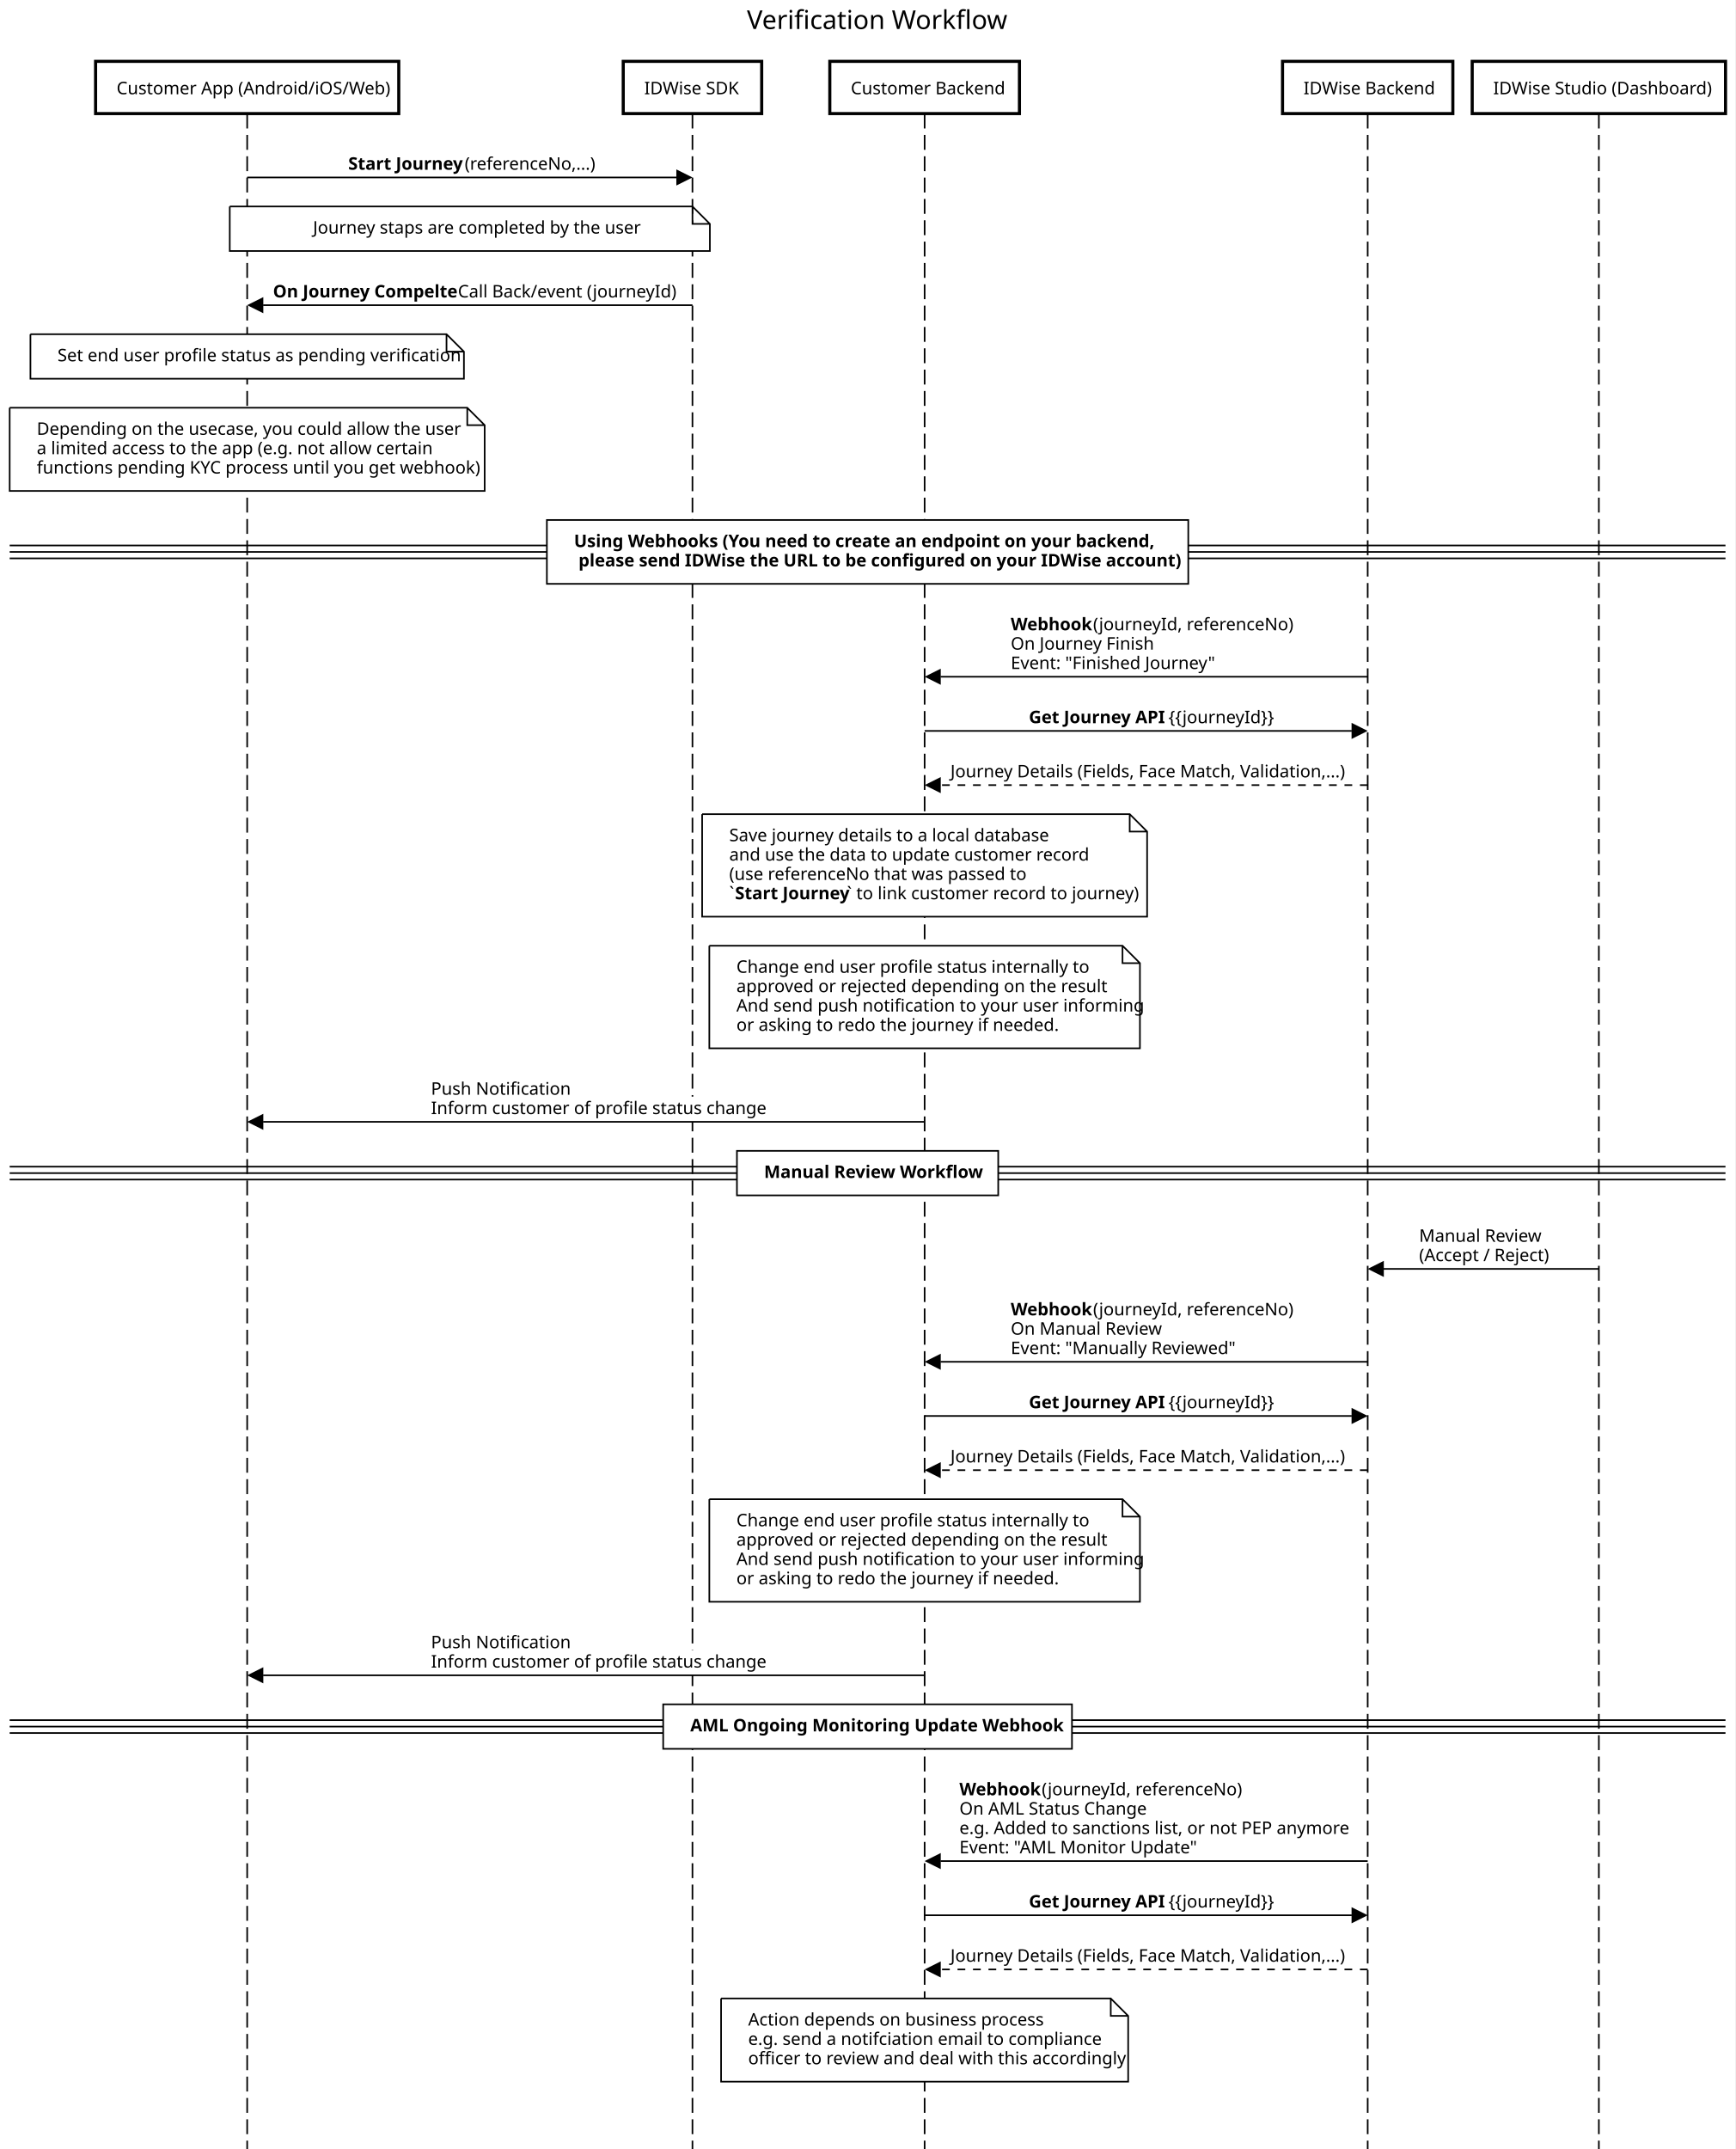
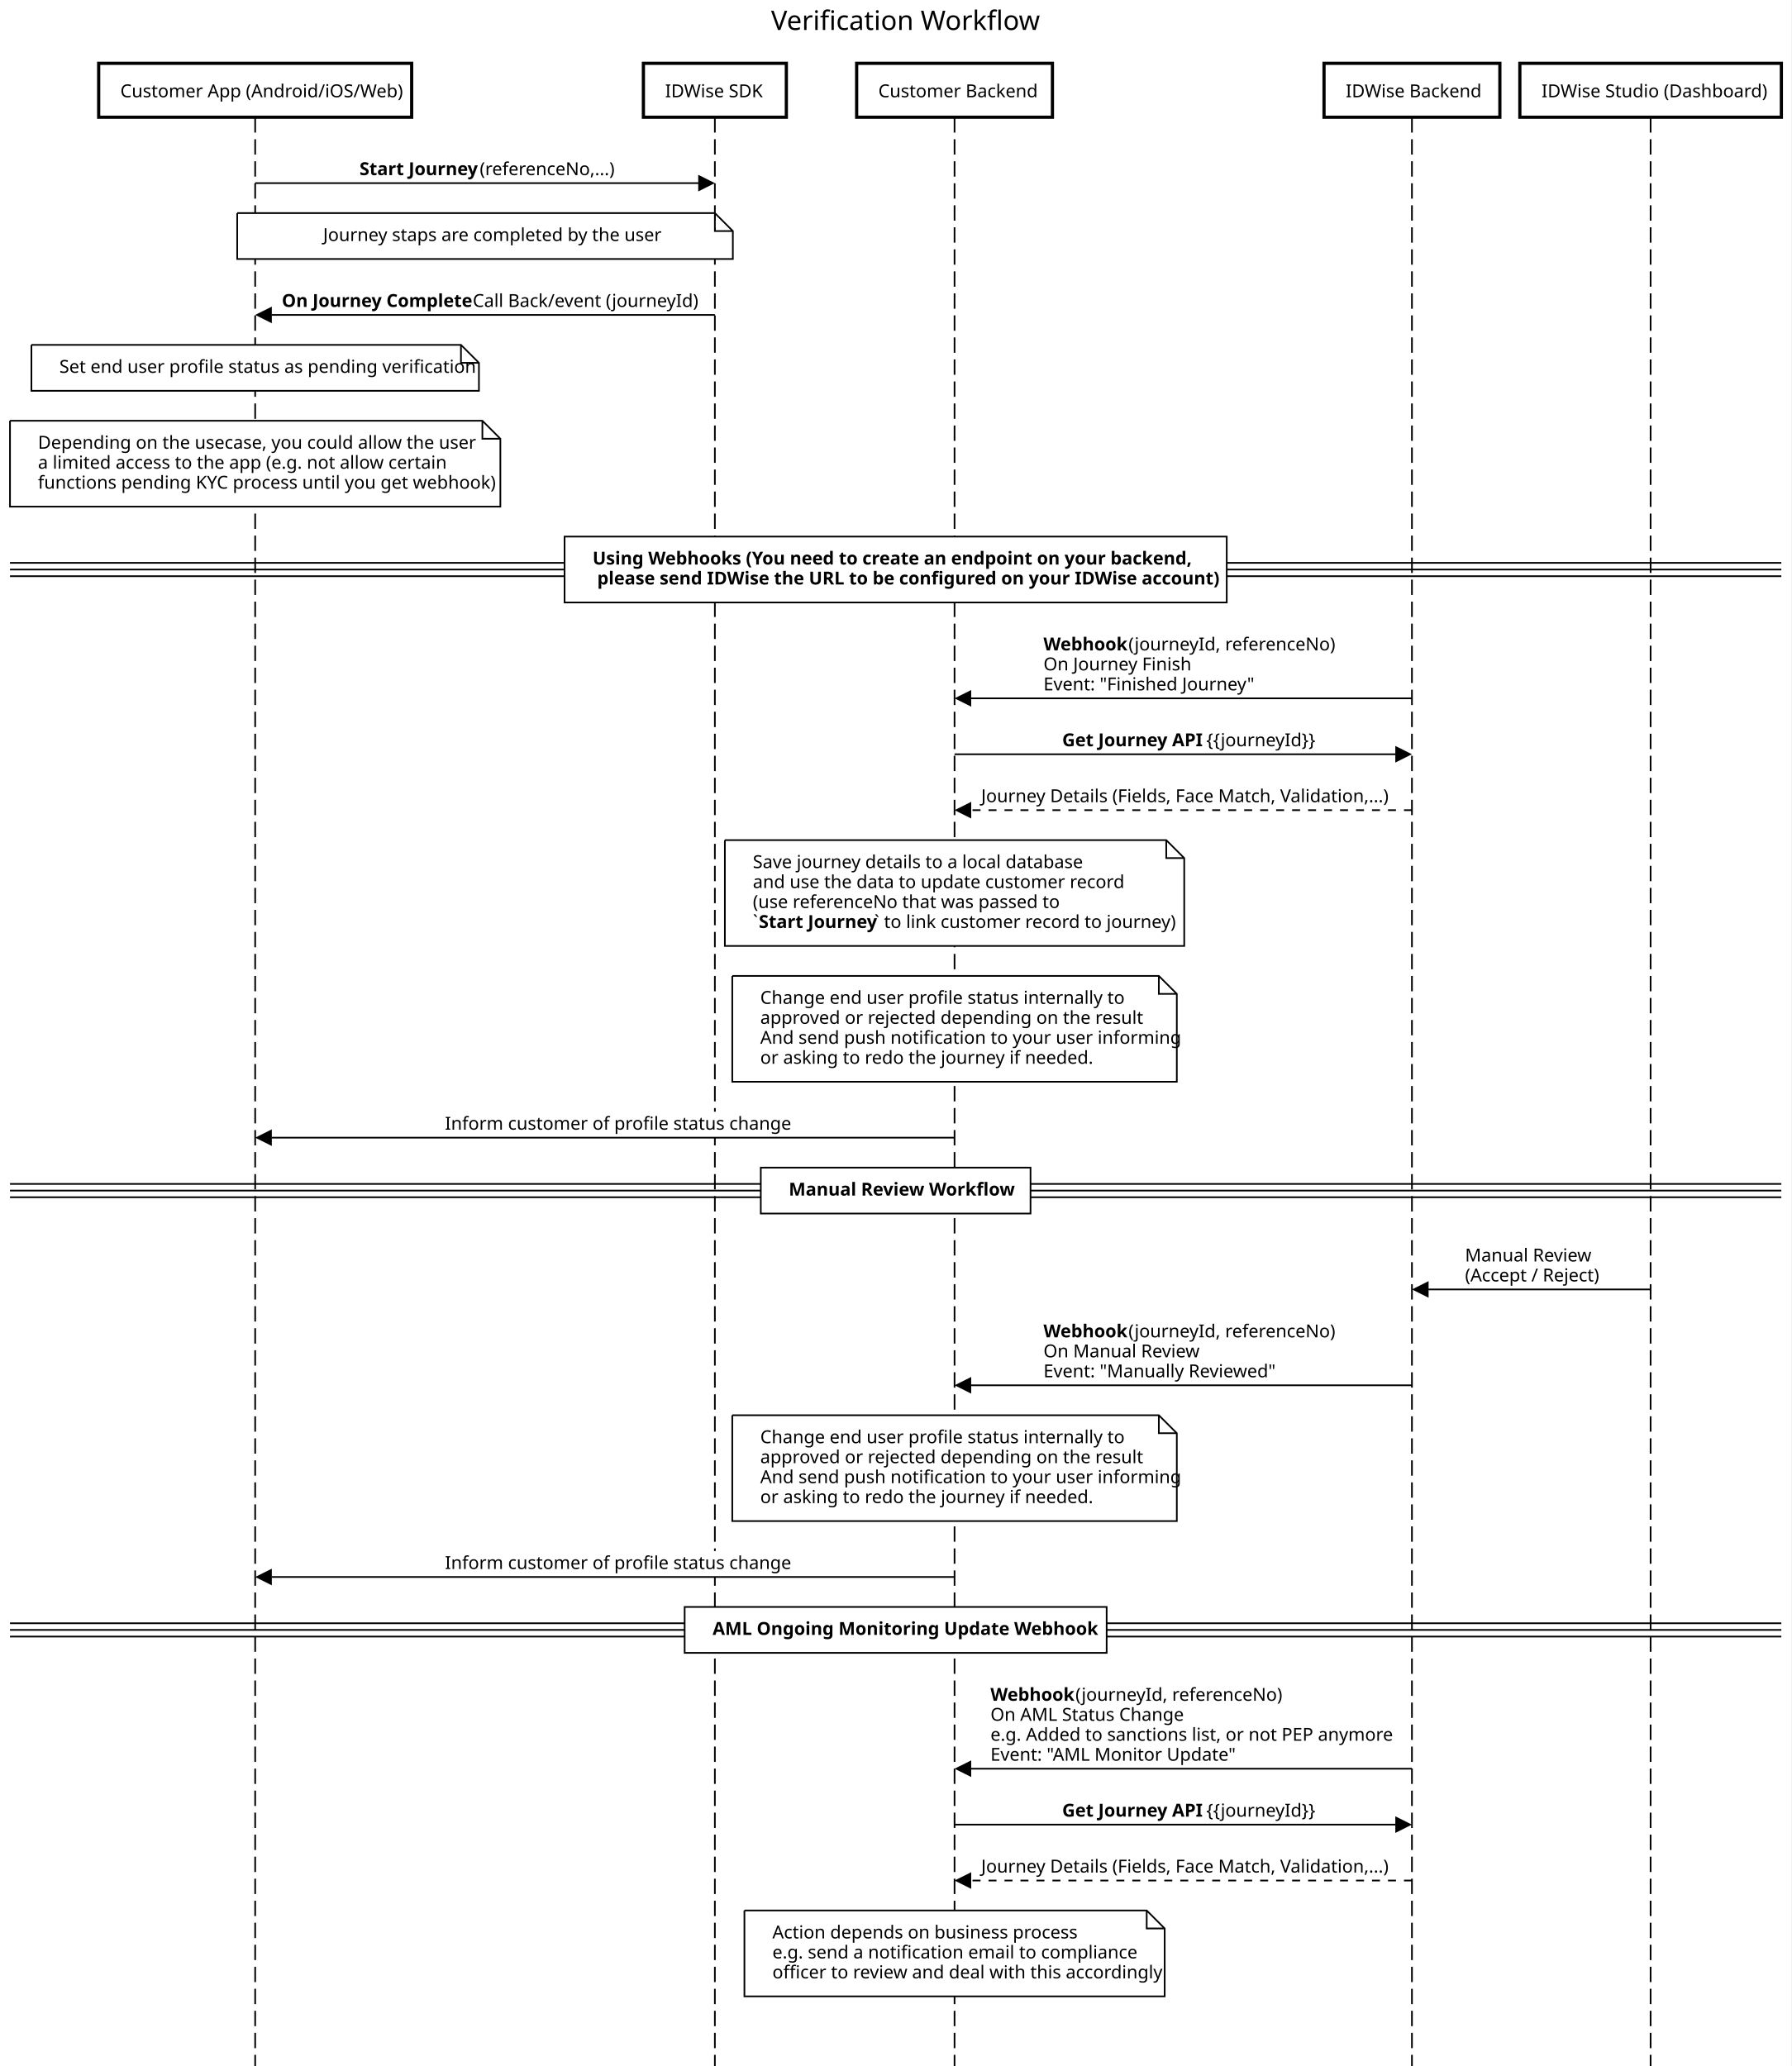
- <svg xmlns="http://www.w3.org/2000/svg" version="1.1" width="1465" height="1814">
+ <svg xmlns="http://www.w3.org/2000/svg" version="1.1" width="1465" height="1690">
  <defs />
  <g>
    <g />
    <g />
    <g />
    <g />
    <g />
    <g />
    <g />
    <g />
    <g />
    <g />
    <g />
    <g />
    <g />
    <g />
    <g />
    <g />
    <g />
    <g />
    <g />
    <g />
    <g />
    <g />
    <g />
    <g />
    <g />
    <g />
    <g />
    <g />
    <g />
    <g />
    <g />
    <g />
    <g />
    <g />
    <g />
    <g />
    <g />
    <g />
    <g />
    <g />
    <g />
    <g />
    <g />
    <g />
    <g />
    <g />
    <g />
    <g />
    <g />
    <g />
    <g />
    <g />
    <g />
-     <g />
-     <g />
-     <g />
-     <g />
-     <g />
-     <g>
-       <rect fill="white" stroke="none" x="0" y="0" width="1465" height="1814" />
+     <g>
+       <rect fill="white" stroke="none" x="0" y="0" width="1465" height="1690" />
    </g>
    <g>
      <text fill="black" stroke="none" font-family="sans-serif" font-size="16.5pt" font-style="normal" font-weight="normal" text-decoration="normal" x="630.628" y="24.503" text-anchor="start" dominant-baseline="alphabetic" xml:space="preserve">Verification Workflow</text>
    </g>
    <g />
    <g>
-       <path fill="none" stroke="black" paint-order="fill stroke markers" d=" M 208.692 95.888 L 208.692 1814.351" stroke-miterlimit="10" stroke-width="1.361" stroke-dasharray="12.566,5.445" />
-       <path fill="none" stroke="black" paint-order="fill stroke markers" d=" M 584.651 95.888 L 584.651 1814.351" stroke-miterlimit="10" stroke-width="1.361" stroke-dasharray="12.566,5.445" />
-       <path fill="none" stroke="black" paint-order="fill stroke markers" d=" M 780.666 95.888 L 780.666 1814.351" stroke-miterlimit="10" stroke-width="1.361" stroke-dasharray="12.566,5.445" />
-       <path fill="none" stroke="black" paint-order="fill stroke markers" d=" M 1154.749 95.888 L 1154.749 1814.351" stroke-miterlimit="10" stroke-width="1.361" stroke-dasharray="12.566,5.445" />
-       <path fill="none" stroke="black" paint-order="fill stroke markers" d=" M 1349.928 95.888 L 1349.928 1814.351" stroke-miterlimit="10" stroke-width="1.361" stroke-dasharray="12.566,5.445" />
+       <path fill="none" stroke="black" paint-order="fill stroke markers" d=" M 208.692 95.888 L 208.692 1690.203" stroke-miterlimit="10" stroke-width="1.361" stroke-dasharray="12.566,5.445" />
+       <path fill="none" stroke="black" paint-order="fill stroke markers" d=" M 584.651 95.888 L 584.651 1690.203" stroke-miterlimit="10" stroke-width="1.361" stroke-dasharray="12.566,5.445" />
+       <path fill="none" stroke="black" paint-order="fill stroke markers" d=" M 780.666 95.888 L 780.666 1690.203" stroke-miterlimit="10" stroke-width="1.361" stroke-dasharray="12.566,5.445" />
+       <path fill="none" stroke="black" paint-order="fill stroke markers" d=" M 1154.749 95.888 L 1154.749 1690.203" stroke-miterlimit="10" stroke-width="1.361" stroke-dasharray="12.566,5.445" />
+       <path fill="none" stroke="black" paint-order="fill stroke markers" d=" M 1349.928 95.888 L 1349.928 1690.203" stroke-miterlimit="10" stroke-width="1.361" stroke-dasharray="12.566,5.445" />
    </g>
    <g>
      <path fill="none" stroke="none" />
      <g>
        <path fill="white" stroke="black" paint-order="fill stroke markers" d=" M 80.704 51.783 L 336.681 51.783 L 336.681 95.888 L 80.704 95.888 L 80.704 51.783 Z" stroke-miterlimit="10" stroke-width="2.614" stroke-dasharray="" />
      </g>
      <g>
        <g />
        <text fill="black" stroke="none" font-family="sans-serif" font-size="11pt" font-style="normal" font-weight="normal" text-decoration="normal" x="98.428" y="79.552" text-anchor="start" dominant-baseline="alphabetic" xml:space="preserve">Customer App (Android/iOS/Web)</text>
      </g>
      <path fill="none" stroke="none" />
      <g>
        <path fill="white" stroke="black" paint-order="fill stroke markers" d=" M 526.201 51.783 L 643.101 51.783 L 643.101 95.888 L 526.201 95.888 L 526.201 51.783 Z" stroke-miterlimit="10" stroke-width="2.614" stroke-dasharray="" />
      </g>
      <g>
        <g />
        <text fill="black" stroke="none" font-family="sans-serif" font-size="11pt" font-style="normal" font-weight="normal" text-decoration="normal" x="543.924" y="79.552" text-anchor="start" dominant-baseline="alphabetic" xml:space="preserve">IDWise SDK</text>
      </g>
      <path fill="none" stroke="none" />
      <g>
        <path fill="white" stroke="black" paint-order="fill stroke markers" d=" M 700.609 51.783 L 860.724 51.783 L 860.724 95.888 L 700.609 95.888 L 700.609 51.783 Z" stroke-miterlimit="10" stroke-width="2.614" stroke-dasharray="" />
      </g>
      <g>
        <g />
        <text fill="black" stroke="none" font-family="sans-serif" font-size="11pt" font-style="normal" font-weight="normal" text-decoration="normal" x="718.333" y="79.552" text-anchor="start" dominant-baseline="alphabetic" xml:space="preserve">Customer Backend</text>
      </g>
      <path fill="none" stroke="none" />
      <g>
        <path fill="white" stroke="black" paint-order="fill stroke markers" d=" M 1082.845 51.783 L 1226.653 51.783 L 1226.653 95.888 L 1082.845 95.888 L 1082.845 51.783 Z" stroke-miterlimit="10" stroke-width="2.614" stroke-dasharray="" />
      </g>
      <g>
        <g />
        <text fill="black" stroke="none" font-family="sans-serif" font-size="11pt" font-style="normal" font-weight="normal" text-decoration="normal" x="1100.569" y="79.552" text-anchor="start" dominant-baseline="alphabetic" xml:space="preserve">IDWise Backend</text>
      </g>
      <path fill="none" stroke="none" />
      <g>
        <path fill="white" stroke="black" paint-order="fill stroke markers" d=" M 1242.989 51.783 L 1456.868 51.783 L 1456.868 95.888 L 1242.989 95.888 L 1242.989 51.783 Z" stroke-miterlimit="10" stroke-width="2.614" stroke-dasharray="" />
      </g>
      <g>
        <g />
        <text fill="black" stroke="none" font-family="sans-serif" font-size="11pt" font-style="normal" font-weight="normal" text-decoration="normal" x="1260.712" y="79.552" text-anchor="start" dominant-baseline="alphabetic" xml:space="preserve">IDWise Studio (Dashboard)</text>
      </g>
    </g>
    <g>
      <g>
        <g>
          <rect fill="white" stroke="none" x="291.569" y="128.558" width="210.205" height="21.236" />
        </g>
        <text fill="black" stroke="none" font-family="sans-serif" font-size="11pt" font-style="normal" font-weight="bold" text-decoration="normal" x="294.02" y="143.26" text-anchor="start" dominant-baseline="alphabetic" xml:space="preserve">Start Journey</text>
        <text fill="black" stroke="none" font-family="sans-serif" font-size="11pt" font-style="normal" font-weight="normal" text-decoration="normal" x="388.522" y="143.26" text-anchor="start" dominant-baseline="alphabetic" xml:space="preserve"> (referenceNo,...)</text>
      </g>
      <g>
        <path fill="none" stroke="black" paint-order="fill stroke markers" d=" M 208.692 149.794 L 571.202 149.794" stroke-miterlimit="10" stroke-width="1.361" stroke-dasharray="" />
        <g transform="translate(584.651,149.7938) translate(-584.651,-149.7938)">
          <path fill="black" stroke="none" paint-order="stroke fill markers" d=" M 571.038 142.987 L 584.651 149.794 L 571.038 156.6 Z" />
        </g>
      </g>
      <path fill="white" stroke="black" paint-order="fill stroke markers" d=" M 193.991 174.297 L 584.651 174.297 L 599.353 188.998 L 599.353 211.868 L 193.991 211.868 L 193.991 174.297 M 584.651 174.297 L 584.651 188.998 L 599.353 188.998" stroke-miterlimit="10" stroke-width="1.361" stroke-dasharray="" />
      <g>
        <text fill="black" stroke="none" font-family="sans-serif" font-size="11pt" font-style="normal" font-weight="normal" text-decoration="normal" x="264.252" y="197.166" text-anchor="start" dominant-baseline="alphabetic" xml:space="preserve">Journey staps are completed by the user</text>
      </g>
      <g>
        <g>
          <rect fill="white" stroke="none" x="228.022" y="236.37" width="337.298" height="21.236" />
        </g>
-         <text fill="black" stroke="none" font-family="sans-serif" font-size="11pt" font-style="normal" font-weight="bold" text-decoration="normal" x="230.473" y="251.072" text-anchor="start" dominant-baseline="alphabetic" xml:space="preserve">On Journey Compelte</text>
+         <text fill="black" stroke="none" font-family="sans-serif" font-size="11pt" font-style="normal" font-weight="bold" text-decoration="normal" x="230.473" y="251.072" text-anchor="start" dominant-baseline="alphabetic" xml:space="preserve">On Journey Complete</text>
        <text fill="black" stroke="none" font-family="sans-serif" font-size="11pt" font-style="normal" font-weight="normal" text-decoration="normal" x="382.799" y="251.072" text-anchor="start" dominant-baseline="alphabetic" xml:space="preserve"> Call Back/event (journeyId)</text>
      </g>
      <g>
        <path fill="none" stroke="black" paint-order="fill stroke markers" d=" M 584.651 257.606 L 222.142 257.606" stroke-miterlimit="10" stroke-width="1.361" stroke-dasharray="" />
        <g transform="translate(208.6925,257.6062) translate(-208.6925,-257.6062)">
          <path fill="black" stroke="none" paint-order="stroke fill markers" d=" M 222.305 250.8 L 208.692 257.606 L 222.305 264.412 Z" />
        </g>
      </g>
      <path fill="white" stroke="black" paint-order="fill stroke markers" d=" M 25.691 282.109 L 376.992 282.109 L 391.694 296.811 L 391.694 319.68 L 25.691 319.68 L 25.691 282.109 M 376.992 282.109 L 376.992 296.811 L 391.694 296.811" stroke-miterlimit="10" stroke-width="1.361" stroke-dasharray="" />
      <g>
        <text fill="black" stroke="none" font-family="sans-serif" font-size="11pt" font-style="normal" font-weight="normal" text-decoration="normal" x="48.56" y="304.978" text-anchor="start" dominant-baseline="alphabetic" xml:space="preserve">Set end user profile status as pending verification</text>
      </g>
      <path fill="white" stroke="black" paint-order="fill stroke markers" d=" M 8.168 344.183 L 394.516 344.183 L 409.217 358.884 L 409.217 414.424 L 8.168 414.424 L 8.168 344.183 M 394.516 344.183 L 394.516 358.884 L 409.217 358.884" stroke-miterlimit="10" stroke-width="1.361" stroke-dasharray="" />
      <g>
        <text fill="black" stroke="none" font-family="sans-serif" font-size="11pt" font-style="normal" font-weight="normal" text-decoration="normal" x="31.037" y="367.052" text-anchor="start" dominant-baseline="alphabetic" xml:space="preserve">Depending on the usecase, you could allow the user</text>
        <text fill="black" stroke="none" font-family="sans-serif" font-size="11pt" font-style="normal" font-weight="normal" text-decoration="normal" x="31.037" y="383.387" text-anchor="start" dominant-baseline="alphabetic" xml:space="preserve">a limited access to the app (e.g. not allow certain</text>
        <text fill="black" stroke="none" font-family="sans-serif" font-size="11pt" font-style="normal" font-weight="normal" text-decoration="normal" x="31.037" y="399.722" text-anchor="start" dominant-baseline="alphabetic" xml:space="preserve">functions pending KYC process until you get webhook)</text>
      </g>
      <path fill="none" stroke="black" paint-order="fill stroke markers" d=" M 8.168 460.435 L 1456.832 460.435 M 8.168 465.88 L 1456.832 465.88 M 8.168 471.325 L 1456.832 471.325" stroke-miterlimit="10" stroke-width="1.361" stroke-dasharray="" />
      <path fill="white" stroke="black" paint-order="fill stroke markers" d=" M 461.732 438.927 L 1003.268 438.927 L 1003.268 492.833 L 461.732 492.833 Z" stroke-miterlimit="10" stroke-width="1.361" stroke-dasharray="" />
      <g>
        <text fill="black" stroke="none" font-family="sans-serif" font-size="11pt" font-style="normal" font-weight="bold" text-decoration="normal" x="484.601" y="461.796" text-anchor="start" dominant-baseline="alphabetic" xml:space="preserve">Using Webhooks (You need to create an endpoint on your backend,</text>
        <text fill="black" stroke="none" font-family="sans-serif" font-size="11pt" font-style="normal" font-weight="bold" text-decoration="normal" x="484.601" y="478.131" text-anchor="start" dominant-baseline="alphabetic" xml:space="preserve"> please send IDWise the URL to be configured on your IDWise account)</text>
      </g>
      <g>
        <g>
          <rect fill="white" stroke="none" x="850.927" y="517.336" width="233.562" height="21.236" />
        </g>
        <g>
          <rect fill="white" stroke="none" x="850.927" y="533.671" width="123.863" height="21.236" />
        </g>
        <g>
          <rect fill="white" stroke="none" x="850.927" y="550.006" width="172.581" height="21.236" />
        </g>
        <text fill="black" stroke="none" font-family="sans-serif" font-size="11pt" font-style="normal" font-weight="bold" text-decoration="normal" x="853.377" y="532.038" text-anchor="start" dominant-baseline="alphabetic" xml:space="preserve">Webhook</text>
        <text fill="black" stroke="none" font-family="sans-serif" font-size="11pt" font-style="normal" font-weight="normal" text-decoration="normal" x="919.075" y="532.038" text-anchor="start" dominant-baseline="alphabetic" xml:space="preserve"> (journeyId, referenceNo)</text>
        <text fill="black" stroke="none" font-family="sans-serif" font-size="11pt" font-style="normal" font-weight="normal" text-decoration="normal" x="853.377" y="548.373" text-anchor="start" dominant-baseline="alphabetic" xml:space="preserve">On Journey Finish</text>
        <text fill="black" stroke="none" font-family="sans-serif" font-size="11pt" font-style="normal" font-weight="normal" text-decoration="normal" x="853.377" y="564.708" text-anchor="start" dominant-baseline="alphabetic" xml:space="preserve">Event: "Finished Journey"</text>
      </g>
      <g>
        <path fill="none" stroke="black" paint-order="fill stroke markers" d=" M 1154.749 571.242 L 794.116 571.242" stroke-miterlimit="10" stroke-width="1.361" stroke-dasharray="" />
        <g transform="translate(780.6663,571.2421) translate(-780.6663,-571.2421)">
          <path fill="black" stroke="none" paint-order="stroke fill markers" d=" M 794.279 564.436 L 780.666 571.242 L 794.279 578.048 Z" />
        </g>
      </g>
      <g>
        <g>
          <rect fill="white" stroke="none" x="866.249" y="595.745" width="202.918" height="21.236" />
        </g>
        <text fill="black" stroke="none" font-family="sans-serif" font-size="11pt" font-style="normal" font-weight="bold" text-decoration="normal" x="868.699" y="610.447" text-anchor="start" dominant-baseline="alphabetic" xml:space="preserve">Get Journey API</text>
        <text fill="black" stroke="none" font-family="sans-serif" font-size="11pt" font-style="normal" font-weight="normal" text-decoration="normal" x="982.751" y="610.447" text-anchor="start" dominant-baseline="alphabetic" xml:space="preserve"> {{journeyId}}</text>
      </g>
      <g>
        <path fill="none" stroke="black" paint-order="fill stroke markers" d=" M 780.666 616.981 L 1141.3 616.981" stroke-miterlimit="10" stroke-width="1.361" stroke-dasharray="" />
        <g transform="translate(1154.749,616.9806) translate(-1154.749,-616.9806)">
          <path fill="black" stroke="none" paint-order="stroke fill markers" d=" M 1141.137 610.174 L 1154.749 616.981 L 1141.137 623.787 Z" />
        </g>
      </g>
      <g>
        <g>
          <rect fill="white" stroke="none" x="799.996" y="641.483" width="335.423" height="21.236" />
        </g>
        <text fill="black" stroke="none" font-family="sans-serif" font-size="11pt" font-style="normal" font-weight="normal" text-decoration="normal" x="802.447" y="656.185" text-anchor="start" dominant-baseline="alphabetic" xml:space="preserve">Journey Details (Fields, Face Match, Validation,...) </text>
      </g>
      <g>
        <path fill="none" stroke="black" paint-order="fill stroke markers" d=" M 1154.749 662.719 L 794.116 662.719" stroke-miterlimit="10" stroke-width="1.361" stroke-dasharray="6.534" />
        <g transform="translate(780.6663,662.7192) translate(-780.6663,-662.7192)">
          <path fill="black" stroke="none" paint-order="stroke fill markers" d=" M 794.279 655.913 L 780.666 662.719 L 794.279 669.526 Z" />
        </g>
      </g>
      <path fill="white" stroke="black" paint-order="fill stroke markers" d=" M 592.819 687.222 L 953.812 687.222 L 968.514 701.924 L 968.514 773.799 L 592.819 773.799 L 592.819 687.222 M 953.812 687.222 L 953.812 701.924 L 968.514 701.924" stroke-miterlimit="10" stroke-width="1.361" stroke-dasharray="" />
      <g>
        <text fill="black" stroke="none" font-family="sans-serif" font-size="11pt" font-style="normal" font-weight="normal" text-decoration="normal" x="615.688" y="710.091" text-anchor="start" dominant-baseline="alphabetic" xml:space="preserve">Save journey details to a local database</text>
        <text fill="black" stroke="none" font-family="sans-serif" font-size="11pt" font-style="normal" font-weight="normal" text-decoration="normal" x="615.688" y="726.426" text-anchor="start" dominant-baseline="alphabetic" xml:space="preserve">and use the data to update customer record</text>
        <text fill="black" stroke="none" font-family="sans-serif" font-size="11pt" font-style="normal" font-weight="normal" text-decoration="normal" x="615.688" y="742.762" text-anchor="start" dominant-baseline="alphabetic" xml:space="preserve">(use referenceNo that was passed to</text>
        <text fill="black" stroke="none" font-family="sans-serif" font-size="11pt" font-style="normal" font-weight="normal" text-decoration="normal" x="615.688" y="759.097" text-anchor="start" dominant-baseline="alphabetic" xml:space="preserve">`</text>
        <text fill="black" stroke="none" font-family="sans-serif" font-size="11pt" font-style="normal" font-weight="bold" text-decoration="normal" x="620.57" y="759.097" text-anchor="start" dominant-baseline="alphabetic" xml:space="preserve">Start Journey</text>
        <text fill="black" stroke="none" font-family="sans-serif" font-size="11pt" font-style="normal" font-weight="normal" text-decoration="normal" x="715.072" y="759.097" text-anchor="start" dominant-baseline="alphabetic" xml:space="preserve">` to link customer record to journey)</text>
      </g>
      <path fill="white" stroke="black" paint-order="fill stroke markers" d=" M 598.889 798.301 L 947.742 798.301 L 962.444 813.003 L 962.444 884.878 L 598.889 884.878 L 598.889 798.301 M 947.742 798.301 L 947.742 813.003 L 962.444 813.003" stroke-miterlimit="10" stroke-width="1.361" stroke-dasharray="" />
      <g>
        <text fill="black" stroke="none" font-family="sans-serif" font-size="11pt" font-style="normal" font-weight="normal" text-decoration="normal" x="621.758" y="821.171" text-anchor="start" dominant-baseline="alphabetic" xml:space="preserve">Change end user profile status internally to</text>
        <text fill="black" stroke="none" font-family="sans-serif" font-size="11pt" font-style="normal" font-weight="normal" text-decoration="normal" x="621.758" y="837.506" text-anchor="start" dominant-baseline="alphabetic" xml:space="preserve">approved or rejected depending on the result</text>
        <text fill="black" stroke="none" font-family="sans-serif" font-size="11pt" font-style="normal" font-weight="normal" text-decoration="normal" x="621.758" y="853.841" text-anchor="start" dominant-baseline="alphabetic" xml:space="preserve">And send push notification to your user informing</text>
        <text fill="black" stroke="none" font-family="sans-serif" font-size="11pt" font-style="normal" font-weight="normal" text-decoration="normal" x="621.758" y="870.176" text-anchor="start" dominant-baseline="alphabetic" xml:space="preserve">or asking to redo the journey if needed.</text>
      </g>
      <g>
        <g>
-           <rect fill="white" stroke="none" x="361.449" y="909.381" width="114.908" height="21.236" />
-         </g>
-         <g>
-           <rect fill="white" stroke="none" x="361.449" y="925.716" width="266.461" height="21.236" />
-         </g>
-         <text fill="black" stroke="none" font-family="sans-serif" font-size="11pt" font-style="normal" font-weight="normal" text-decoration="normal" x="363.899" y="924.082" text-anchor="start" dominant-baseline="alphabetic" xml:space="preserve">Push Notification</text>
-         <text fill="black" stroke="none" font-family="sans-serif" font-size="11pt" font-style="normal" font-weight="normal" text-decoration="normal" x="363.899" y="940.418" text-anchor="start" dominant-baseline="alphabetic" xml:space="preserve">Inform customer of profile status change</text>
-       </g>
-       <g>
-         <path fill="none" stroke="black" paint-order="fill stroke markers" d=" M 780.666 946.952 L 222.142 946.952" stroke-miterlimit="10" stroke-width="1.361" stroke-dasharray="" />
-         <g transform="translate(208.6925,946.9517) translate(-208.6925,-946.9517)">
-           <path fill="black" stroke="none" paint-order="stroke fill markers" d=" M 222.305 940.145 L 208.692 946.952 L 222.305 953.758 Z" />
-         </g>
-       </g>
-       <path fill="none" stroke="black" paint-order="fill stroke markers" d=" M 8.168 984.795 L 1456.832 984.795 M 8.168 990.24 L 1456.832 990.24 M 8.168 995.685 L 1456.832 995.685" stroke-miterlimit="10" stroke-width="1.361" stroke-dasharray="" />
-       <path fill="white" stroke="black" paint-order="fill stroke markers" d=" M 622.197 971.455 L 842.803 971.455 L 842.803 1009.026 L 622.197 1009.026 Z" stroke-miterlimit="10" stroke-width="1.361" stroke-dasharray="" />
-       <g>
-         <text fill="black" stroke="none" font-family="sans-serif" font-size="11pt" font-style="normal" font-weight="bold" text-decoration="normal" x="645.066" y="994.324" text-anchor="start" dominant-baseline="alphabetic" xml:space="preserve">Manual Review Workflow</text>
-       </g>
-       <g>
-         <g>
-           <rect fill="white" stroke="none" x="1195.712" y="1033.528" width="105.122" height="21.236" />
-         </g>
-         <g>
-           <rect fill="white" stroke="none" x="1195.712" y="1049.864" width="113.254" height="21.236" />
-         </g>
-         <text fill="black" stroke="none" font-family="sans-serif" font-size="11pt" font-style="normal" font-weight="normal" text-decoration="normal" x="1198.162" y="1048.23" text-anchor="start" dominant-baseline="alphabetic" xml:space="preserve">Manual Review</text>
-         <text fill="black" stroke="none" font-family="sans-serif" font-size="11pt" font-style="normal" font-weight="normal" text-decoration="normal" x="1198.162" y="1064.565" text-anchor="start" dominant-baseline="alphabetic" xml:space="preserve">(Accept / Reject)</text>
-       </g>
-       <g>
-         <path fill="none" stroke="black" paint-order="fill stroke markers" d=" M 1349.928 1071.099 L 1168.199 1071.099" stroke-miterlimit="10" stroke-width="1.361" stroke-dasharray="" />
-         <g transform="translate(1154.749,1071.099) translate(-1154.749,-1071.099)">
-           <path fill="black" stroke="none" paint-order="stroke fill markers" d=" M 1168.362 1064.293 L 1154.749 1071.099 L 1168.362 1077.906 Z" />
-         </g>
-       </g>
-       <g>
-         <g>
-           <rect fill="white" stroke="none" x="850.927" y="1095.602" width="233.562" height="21.236" />
-         </g>
-         <g>
-           <rect fill="white" stroke="none" x="850.927" y="1111.937" width="128.752" height="21.236" />
-         </g>
-         <g>
-           <rect fill="white" stroke="none" x="850.927" y="1128.272" width="188.057" height="21.236" />
-         </g>
-         <text fill="black" stroke="none" font-family="sans-serif" font-size="11pt" font-style="normal" font-weight="bold" text-decoration="normal" x="853.377" y="1110.304" text-anchor="start" dominant-baseline="alphabetic" xml:space="preserve">Webhook</text>
-         <text fill="black" stroke="none" font-family="sans-serif" font-size="11pt" font-style="normal" font-weight="normal" text-decoration="normal" x="919.075" y="1110.304" text-anchor="start" dominant-baseline="alphabetic" xml:space="preserve"> (journeyId, referenceNo)</text>
-         <text fill="black" stroke="none" font-family="sans-serif" font-size="11pt" font-style="normal" font-weight="normal" text-decoration="normal" x="853.377" y="1126.639" text-anchor="start" dominant-baseline="alphabetic" xml:space="preserve">On Manual Review</text>
-         <text fill="black" stroke="none" font-family="sans-serif" font-size="11pt" font-style="normal" font-weight="normal" text-decoration="normal" x="853.377" y="1142.974" text-anchor="start" dominant-baseline="alphabetic" xml:space="preserve">Event: "Manually Reviewed"</text>
-       </g>
-       <g>
-         <path fill="none" stroke="black" paint-order="fill stroke markers" d=" M 1154.749 1149.508 L 794.116 1149.508" stroke-miterlimit="10" stroke-width="1.361" stroke-dasharray="" />
-         <g transform="translate(780.6663,1149.508) translate(-780.6663,-1149.508)">
-           <path fill="black" stroke="none" paint-order="stroke fill markers" d=" M 794.279 1142.702 L 780.666 1149.508 L 794.279 1156.315 Z" />
-         </g>
-       </g>
-       <g>
-         <g>
-           <rect fill="white" stroke="none" x="866.249" y="1174.011" width="202.918" height="21.236" />
-         </g>
-         <text fill="black" stroke="none" font-family="sans-serif" font-size="11pt" font-style="normal" font-weight="bold" text-decoration="normal" x="868.699" y="1188.713" text-anchor="start" dominant-baseline="alphabetic" xml:space="preserve">Get Journey API</text>
-         <text fill="black" stroke="none" font-family="sans-serif" font-size="11pt" font-style="normal" font-weight="normal" text-decoration="normal" x="982.751" y="1188.713" text-anchor="start" dominant-baseline="alphabetic" xml:space="preserve"> {{journeyId}}</text>
-       </g>
-       <g>
-         <path fill="none" stroke="black" paint-order="fill stroke markers" d=" M 780.666 1195.247 L 1141.3 1195.247" stroke-miterlimit="10" stroke-width="1.361" stroke-dasharray="" />
-         <g transform="translate(1154.749,1195.247) translate(-1154.749,-1195.247)">
-           <path fill="black" stroke="none" paint-order="stroke fill markers" d=" M 1141.137 1188.44 L 1154.749 1195.247 L 1141.137 1202.053 Z" />
-         </g>
-       </g>
-       <g>
-         <g>
-           <rect fill="white" stroke="none" x="799.996" y="1219.75" width="335.423" height="21.236" />
-         </g>
-         <text fill="black" stroke="none" font-family="sans-serif" font-size="11pt" font-style="normal" font-weight="normal" text-decoration="normal" x="802.447" y="1234.451" text-anchor="start" dominant-baseline="alphabetic" xml:space="preserve">Journey Details (Fields, Face Match, Validation,...) </text>
-       </g>
-       <g>
-         <path fill="none" stroke="black" paint-order="fill stroke markers" d=" M 1154.749 1240.985 L 794.116 1240.985" stroke-miterlimit="10" stroke-width="1.361" stroke-dasharray="6.534" />
-         <g transform="translate(780.6663,1240.985) translate(-780.6663,-1240.985)">
-           <path fill="black" stroke="none" paint-order="stroke fill markers" d=" M 794.279 1234.179 L 780.666 1240.985 L 794.279 1247.792 Z" />
-         </g>
-       </g>
-       <path fill="white" stroke="black" paint-order="fill stroke markers" d=" M 598.889 1265.488 L 947.742 1265.488 L 962.444 1280.19 L 962.444 1352.065 L 598.889 1352.065 L 598.889 1265.488 M 947.742 1265.488 L 947.742 1280.19 L 962.444 1280.19" stroke-miterlimit="10" stroke-width="1.361" stroke-dasharray="" />
-       <g>
-         <text fill="black" stroke="none" font-family="sans-serif" font-size="11pt" font-style="normal" font-weight="normal" text-decoration="normal" x="621.758" y="1288.357" text-anchor="start" dominant-baseline="alphabetic" xml:space="preserve">Change end user profile status internally to</text>
-         <text fill="black" stroke="none" font-family="sans-serif" font-size="11pt" font-style="normal" font-weight="normal" text-decoration="normal" x="621.758" y="1304.693" text-anchor="start" dominant-baseline="alphabetic" xml:space="preserve">approved or rejected depending on the result</text>
-         <text fill="black" stroke="none" font-family="sans-serif" font-size="11pt" font-style="normal" font-weight="normal" text-decoration="normal" x="621.758" y="1321.028" text-anchor="start" dominant-baseline="alphabetic" xml:space="preserve">And send push notification to your user informing</text>
-         <text fill="black" stroke="none" font-family="sans-serif" font-size="11pt" font-style="normal" font-weight="normal" text-decoration="normal" x="621.758" y="1337.363" text-anchor="start" dominant-baseline="alphabetic" xml:space="preserve">or asking to redo the journey if needed.</text>
-       </g>
-       <g>
-         <g>
-           <rect fill="white" stroke="none" x="361.449" y="1376.568" width="114.908" height="21.236" />
-         </g>
-         <g>
-           <rect fill="white" stroke="none" x="361.449" y="1392.903" width="266.461" height="21.236" />
-         </g>
-         <text fill="black" stroke="none" font-family="sans-serif" font-size="11pt" font-style="normal" font-weight="normal" text-decoration="normal" x="363.899" y="1391.269" text-anchor="start" dominant-baseline="alphabetic" xml:space="preserve">Push Notification</text>
-         <text fill="black" stroke="none" font-family="sans-serif" font-size="11pt" font-style="normal" font-weight="normal" text-decoration="normal" x="363.899" y="1407.604" text-anchor="start" dominant-baseline="alphabetic" xml:space="preserve">Inform customer of profile status change</text>
-       </g>
-       <g>
-         <path fill="none" stroke="black" paint-order="fill stroke markers" d=" M 780.666 1414.139 L 222.142 1414.139" stroke-miterlimit="10" stroke-width="1.361" stroke-dasharray="" />
-         <g transform="translate(208.6925,1414.139) translate(-208.6925,-1414.139)">
-           <path fill="black" stroke="none" paint-order="stroke fill markers" d=" M 222.305 1407.332 L 208.692 1414.139 L 222.305 1420.945 Z" />
-         </g>
-       </g>
-       <path fill="none" stroke="black" paint-order="fill stroke markers" d=" M 8.168 1451.982 L 1456.832 1451.982 M 8.168 1457.427 L 1456.832 1457.427 M 8.168 1462.872 L 1456.832 1462.872" stroke-miterlimit="10" stroke-width="1.361" stroke-dasharray="" />
-       <path fill="white" stroke="black" paint-order="fill stroke markers" d=" M 559.931 1438.641 L 905.069 1438.641 L 905.069 1476.212 L 559.931 1476.212 Z" stroke-miterlimit="10" stroke-width="1.361" stroke-dasharray="" />
-       <g>
-         <text fill="black" stroke="none" font-family="sans-serif" font-size="11pt" font-style="normal" font-weight="bold" text-decoration="normal" x="582.801" y="1461.511" text-anchor="start" dominant-baseline="alphabetic" xml:space="preserve">AML Ongoing Monitoring Update Webhook</text>
-       </g>
-       <g>
-         <g>
-           <rect fill="white" stroke="none" x="807.577" y="1500.715" width="233.562" height="21.236" />
-         </g>
-         <g>
-           <rect fill="white" stroke="none" x="807.577" y="1517.05" width="159.732" height="21.236" />
-         </g>
-         <g>
-           <rect fill="white" stroke="none" x="807.577" y="1533.386" width="320.262" height="21.236" />
-         </g>
-         <g>
-           <rect fill="white" stroke="none" x="807.577" y="1549.721" width="195.387" height="21.236" />
-         </g>
-         <text fill="black" stroke="none" font-family="sans-serif" font-size="11pt" font-style="normal" font-weight="bold" text-decoration="normal" x="810.027" y="1515.417" text-anchor="start" dominant-baseline="alphabetic" xml:space="preserve">Webhook</text>
-         <text fill="black" stroke="none" font-family="sans-serif" font-size="11pt" font-style="normal" font-weight="normal" text-decoration="normal" x="875.725" y="1515.417" text-anchor="start" dominant-baseline="alphabetic" xml:space="preserve"> (journeyId, referenceNo)</text>
-         <text fill="black" stroke="none" font-family="sans-serif" font-size="11pt" font-style="normal" font-weight="normal" text-decoration="normal" x="810.027" y="1531.752" text-anchor="start" dominant-baseline="alphabetic" xml:space="preserve">On AML Status Change</text>
-         <text fill="black" stroke="none" font-family="sans-serif" font-size="11pt" font-style="normal" font-weight="normal" text-decoration="normal" x="810.027" y="1548.087" text-anchor="start" dominant-baseline="alphabetic" xml:space="preserve">e.g. Added to sanctions list, or not PEP anymore</text>
-         <text fill="black" stroke="none" font-family="sans-serif" font-size="11pt" font-style="normal" font-weight="normal" text-decoration="normal" x="810.027" y="1564.422" text-anchor="start" dominant-baseline="alphabetic" xml:space="preserve">Event: "AML Monitor Update"</text>
-       </g>
-       <g>
-         <path fill="none" stroke="black" paint-order="fill stroke markers" d=" M 1154.749 1570.957 L 794.116 1570.957" stroke-miterlimit="10" stroke-width="1.361" stroke-dasharray="" />
-         <g transform="translate(780.6663,1570.957) translate(-780.6663,-1570.957)">
-           <path fill="black" stroke="none" paint-order="stroke fill markers" d=" M 794.279 1564.15 L 780.666 1570.957 L 794.279 1577.763 Z" />
-         </g>
-       </g>
-       <g>
-         <g>
-           <rect fill="white" stroke="none" x="866.249" y="1595.459" width="202.918" height="21.236" />
-         </g>
-         <text fill="black" stroke="none" font-family="sans-serif" font-size="11pt" font-style="normal" font-weight="bold" text-decoration="normal" x="868.699" y="1610.161" text-anchor="start" dominant-baseline="alphabetic" xml:space="preserve">Get Journey API</text>
-         <text fill="black" stroke="none" font-family="sans-serif" font-size="11pt" font-style="normal" font-weight="normal" text-decoration="normal" x="982.751" y="1610.161" text-anchor="start" dominant-baseline="alphabetic" xml:space="preserve"> {{journeyId}}</text>
-       </g>
-       <g>
-         <path fill="none" stroke="black" paint-order="fill stroke markers" d=" M 780.666 1616.695 L 1141.3 1616.695" stroke-miterlimit="10" stroke-width="1.361" stroke-dasharray="" />
-         <g transform="translate(1154.749,1616.695) translate(-1154.749,-1616.695)">
-           <path fill="black" stroke="none" paint-order="stroke fill markers" d=" M 1141.137 1609.889 L 1154.749 1616.695 L 1141.137 1623.501 Z" />
-         </g>
-       </g>
-       <g>
-         <g>
-           <rect fill="white" stroke="none" x="799.996" y="1641.198" width="335.423" height="21.236" />
-         </g>
-         <text fill="black" stroke="none" font-family="sans-serif" font-size="11pt" font-style="normal" font-weight="normal" text-decoration="normal" x="802.447" y="1655.9" text-anchor="start" dominant-baseline="alphabetic" xml:space="preserve">Journey Details (Fields, Face Match, Validation,...) </text>
-       </g>
-       <g>
-         <path fill="none" stroke="black" paint-order="fill stroke markers" d=" M 1154.749 1662.434 L 794.116 1662.434" stroke-miterlimit="10" stroke-width="1.361" stroke-dasharray="6.534" />
-         <g transform="translate(780.6663,1662.434) translate(-780.6663,-1662.434)">
-           <path fill="black" stroke="none" paint-order="stroke fill markers" d=" M 794.279 1655.627 L 780.666 1662.434 L 794.279 1669.24 Z" />
-         </g>
-       </g>
-       <path fill="white" stroke="black" paint-order="fill stroke markers" d=" M 608.814 1686.936 L 937.817 1686.936 L 952.519 1701.638 L 952.519 1757.178 L 608.814 1757.178 L 608.814 1686.936 M 937.817 1686.936 L 937.817 1701.638 L 952.519 1701.638" stroke-miterlimit="10" stroke-width="1.361" stroke-dasharray="" />
-       <g>
-         <text fill="black" stroke="none" font-family="sans-serif" font-size="11pt" font-style="normal" font-weight="normal" text-decoration="normal" x="631.683" y="1709.806" text-anchor="start" dominant-baseline="alphabetic" xml:space="preserve">Action depends on business process</text>
-         <text fill="black" stroke="none" font-family="sans-serif" font-size="11pt" font-style="normal" font-weight="normal" text-decoration="normal" x="631.683" y="1726.141" text-anchor="start" dominant-baseline="alphabetic" xml:space="preserve">e.g. send a notifciation email to compliance</text>
-         <text fill="black" stroke="none" font-family="sans-serif" font-size="11pt" font-style="normal" font-weight="normal" text-decoration="normal" x="631.683" y="1742.476" text-anchor="start" dominant-baseline="alphabetic" xml:space="preserve">officer to review and deal with this accordingly</text>
+           <rect fill="white" stroke="none" x="361.449" y="909.381" width="266.461" height="21.236" />
+         </g>
+         <text fill="black" stroke="none" font-family="sans-serif" font-size="11pt" font-style="normal" font-weight="normal" text-decoration="normal" x="363.899" y="924.082" text-anchor="start" dominant-baseline="alphabetic" xml:space="preserve">Inform customer of profile status change</text>
+       </g>
+       <g>
+         <path fill="none" stroke="black" paint-order="fill stroke markers" d=" M 780.666 930.617 L 222.142 930.617" stroke-miterlimit="10" stroke-width="1.361" stroke-dasharray="" />
+         <g transform="translate(208.6925,930.6165) translate(-208.6925,-930.6165)">
+           <path fill="black" stroke="none" paint-order="stroke fill markers" d=" M 222.305 923.81 L 208.692 930.617 L 222.305 937.423 Z" />
+         </g>
+       </g>
+       <path fill="none" stroke="black" paint-order="fill stroke markers" d=" M 8.168 968.46 L 1456.832 968.46 M 8.168 973.905 L 1456.832 973.905 M 8.168 979.35 L 1456.832 979.35" stroke-miterlimit="10" stroke-width="1.361" stroke-dasharray="" />
+       <path fill="white" stroke="black" paint-order="fill stroke markers" d=" M 622.197 955.119 L 842.803 955.119 L 842.803 992.69 L 622.197 992.69 Z" stroke-miterlimit="10" stroke-width="1.361" stroke-dasharray="" />
+       <g>
+         <text fill="black" stroke="none" font-family="sans-serif" font-size="11pt" font-style="normal" font-weight="bold" text-decoration="normal" x="645.066" y="977.989" text-anchor="start" dominant-baseline="alphabetic" xml:space="preserve">Manual Review Workflow</text>
+       </g>
+       <g>
+         <g>
+           <rect fill="white" stroke="none" x="1195.712" y="1017.193" width="105.122" height="21.236" />
+         </g>
+         <g>
+           <rect fill="white" stroke="none" x="1195.712" y="1033.528" width="113.254" height="21.236" />
+         </g>
+         <text fill="black" stroke="none" font-family="sans-serif" font-size="11pt" font-style="normal" font-weight="normal" text-decoration="normal" x="1198.162" y="1031.895" text-anchor="start" dominant-baseline="alphabetic" xml:space="preserve">Manual Review</text>
+         <text fill="black" stroke="none" font-family="sans-serif" font-size="11pt" font-style="normal" font-weight="normal" text-decoration="normal" x="1198.162" y="1048.23" text-anchor="start" dominant-baseline="alphabetic" xml:space="preserve">(Accept / Reject)</text>
+       </g>
+       <g>
+         <path fill="none" stroke="black" paint-order="fill stroke markers" d=" M 1349.928 1054.764 L 1168.199 1054.764" stroke-miterlimit="10" stroke-width="1.361" stroke-dasharray="" />
+         <g transform="translate(1154.749,1054.764) translate(-1154.749,-1054.764)">
+           <path fill="black" stroke="none" paint-order="stroke fill markers" d=" M 1168.362 1047.958 L 1154.749 1054.764 L 1168.362 1061.57 Z" />
+         </g>
+       </g>
+       <g>
+         <g>
+           <rect fill="white" stroke="none" x="850.927" y="1079.267" width="233.562" height="21.236" />
+         </g>
+         <g>
+           <rect fill="white" stroke="none" x="850.927" y="1095.602" width="128.752" height="21.236" />
+         </g>
+         <g>
+           <rect fill="white" stroke="none" x="850.927" y="1111.937" width="188.057" height="21.236" />
+         </g>
+         <text fill="black" stroke="none" font-family="sans-serif" font-size="11pt" font-style="normal" font-weight="bold" text-decoration="normal" x="853.377" y="1093.969" text-anchor="start" dominant-baseline="alphabetic" xml:space="preserve">Webhook</text>
+         <text fill="black" stroke="none" font-family="sans-serif" font-size="11pt" font-style="normal" font-weight="normal" text-decoration="normal" x="919.075" y="1093.969" text-anchor="start" dominant-baseline="alphabetic" xml:space="preserve"> (journeyId, referenceNo)</text>
+         <text fill="black" stroke="none" font-family="sans-serif" font-size="11pt" font-style="normal" font-weight="normal" text-decoration="normal" x="853.377" y="1110.304" text-anchor="start" dominant-baseline="alphabetic" xml:space="preserve">On Manual Review</text>
+         <text fill="black" stroke="none" font-family="sans-serif" font-size="11pt" font-style="normal" font-weight="normal" text-decoration="normal" x="853.377" y="1126.639" text-anchor="start" dominant-baseline="alphabetic" xml:space="preserve">Event: "Manually Reviewed"</text>
+       </g>
+       <g>
+         <path fill="none" stroke="black" paint-order="fill stroke markers" d=" M 1154.749 1133.173 L 794.116 1133.173" stroke-miterlimit="10" stroke-width="1.361" stroke-dasharray="" />
+         <g transform="translate(780.6663,1133.173) translate(-780.6663,-1133.173)">
+           <path fill="black" stroke="none" paint-order="stroke fill markers" d=" M 794.279 1126.367 L 780.666 1133.173 L 794.279 1139.979 Z" />
+         </g>
+       </g>
+       <path fill="white" stroke="black" paint-order="fill stroke markers" d=" M 598.889 1157.676 L 947.742 1157.676 L 962.444 1172.378 L 962.444 1244.252 L 598.889 1244.252 L 598.889 1157.676 M 947.742 1157.676 L 947.742 1172.378 L 962.444 1172.378" stroke-miterlimit="10" stroke-width="1.361" stroke-dasharray="" />
+       <g>
+         <text fill="black" stroke="none" font-family="sans-serif" font-size="11pt" font-style="normal" font-weight="normal" text-decoration="normal" x="621.758" y="1180.545" text-anchor="start" dominant-baseline="alphabetic" xml:space="preserve">Change end user profile status internally to</text>
+         <text fill="black" stroke="none" font-family="sans-serif" font-size="11pt" font-style="normal" font-weight="normal" text-decoration="normal" x="621.758" y="1196.88" text-anchor="start" dominant-baseline="alphabetic" xml:space="preserve">approved or rejected depending on the result</text>
+         <text fill="black" stroke="none" font-family="sans-serif" font-size="11pt" font-style="normal" font-weight="normal" text-decoration="normal" x="621.758" y="1213.216" text-anchor="start" dominant-baseline="alphabetic" xml:space="preserve">And send push notification to your user informing</text>
+         <text fill="black" stroke="none" font-family="sans-serif" font-size="11pt" font-style="normal" font-weight="normal" text-decoration="normal" x="621.758" y="1229.551" text-anchor="start" dominant-baseline="alphabetic" xml:space="preserve">or asking to redo the journey if needed.</text>
+       </g>
+       <g>
+         <g>
+           <rect fill="white" stroke="none" x="361.449" y="1268.755" width="266.461" height="21.236" />
+         </g>
+         <text fill="black" stroke="none" font-family="sans-serif" font-size="11pt" font-style="normal" font-weight="normal" text-decoration="normal" x="363.899" y="1283.457" text-anchor="start" dominant-baseline="alphabetic" xml:space="preserve">Inform customer of profile status change</text>
+       </g>
+       <g>
+         <path fill="none" stroke="black" paint-order="fill stroke markers" d=" M 780.666 1289.991 L 222.142 1289.991" stroke-miterlimit="10" stroke-width="1.361" stroke-dasharray="" />
+         <g transform="translate(208.6925,1289.991) translate(-208.6925,-1289.991)">
+           <path fill="black" stroke="none" paint-order="stroke fill markers" d=" M 222.305 1283.185 L 208.692 1289.991 L 222.305 1296.797 Z" />
+         </g>
+       </g>
+       <path fill="none" stroke="black" paint-order="fill stroke markers" d=" M 8.168 1327.834 L 1456.832 1327.834 M 8.168 1333.279 L 1456.832 1333.279 M 8.168 1338.724 L 1456.832 1338.724" stroke-miterlimit="10" stroke-width="1.361" stroke-dasharray="" />
+       <path fill="white" stroke="black" paint-order="fill stroke markers" d=" M 559.931 1314.494 L 905.069 1314.494 L 905.069 1352.065 L 559.931 1352.065 Z" stroke-miterlimit="10" stroke-width="1.361" stroke-dasharray="" />
+       <g>
+         <text fill="black" stroke="none" font-family="sans-serif" font-size="11pt" font-style="normal" font-weight="bold" text-decoration="normal" x="582.801" y="1337.363" text-anchor="start" dominant-baseline="alphabetic" xml:space="preserve">AML Ongoing Monitoring Update Webhook</text>
+       </g>
+       <g>
+         <g>
+           <rect fill="white" stroke="none" x="807.577" y="1376.568" width="233.562" height="21.236" />
+         </g>
+         <g>
+           <rect fill="white" stroke="none" x="807.577" y="1392.903" width="159.732" height="21.236" />
+         </g>
+         <g>
+           <rect fill="white" stroke="none" x="807.577" y="1409.238" width="320.262" height="21.236" />
+         </g>
+         <g>
+           <rect fill="white" stroke="none" x="807.577" y="1425.573" width="195.387" height="21.236" />
+         </g>
+         <text fill="black" stroke="none" font-family="sans-serif" font-size="11pt" font-style="normal" font-weight="bold" text-decoration="normal" x="810.027" y="1391.269" text-anchor="start" dominant-baseline="alphabetic" xml:space="preserve">Webhook</text>
+         <text fill="black" stroke="none" font-family="sans-serif" font-size="11pt" font-style="normal" font-weight="normal" text-decoration="normal" x="875.725" y="1391.269" text-anchor="start" dominant-baseline="alphabetic" xml:space="preserve"> (journeyId, referenceNo)</text>
+         <text fill="black" stroke="none" font-family="sans-serif" font-size="11pt" font-style="normal" font-weight="normal" text-decoration="normal" x="810.027" y="1407.604" text-anchor="start" dominant-baseline="alphabetic" xml:space="preserve">On AML Status Change</text>
+         <text fill="black" stroke="none" font-family="sans-serif" font-size="11pt" font-style="normal" font-weight="normal" text-decoration="normal" x="810.027" y="1423.94" text-anchor="start" dominant-baseline="alphabetic" xml:space="preserve">e.g. Added to sanctions list, or not PEP anymore</text>
+         <text fill="black" stroke="none" font-family="sans-serif" font-size="11pt" font-style="normal" font-weight="normal" text-decoration="normal" x="810.027" y="1440.275" text-anchor="start" dominant-baseline="alphabetic" xml:space="preserve">Event: "AML Monitor Update"</text>
+       </g>
+       <g>
+         <path fill="none" stroke="black" paint-order="fill stroke markers" d=" M 1154.749 1446.809 L 794.116 1446.809" stroke-miterlimit="10" stroke-width="1.361" stroke-dasharray="" />
+         <g transform="translate(780.6663,1446.809) translate(-780.6663,-1446.809)">
+           <path fill="black" stroke="none" paint-order="stroke fill markers" d=" M 794.279 1440.003 L 780.666 1446.809 L 794.279 1453.615 Z" />
+         </g>
+       </g>
+       <g>
+         <g>
+           <rect fill="white" stroke="none" x="866.249" y="1471.312" width="202.918" height="21.236" />
+         </g>
+         <text fill="black" stroke="none" font-family="sans-serif" font-size="11pt" font-style="normal" font-weight="bold" text-decoration="normal" x="868.699" y="1486.013" text-anchor="start" dominant-baseline="alphabetic" xml:space="preserve">Get Journey API</text>
+         <text fill="black" stroke="none" font-family="sans-serif" font-size="11pt" font-style="normal" font-weight="normal" text-decoration="normal" x="982.751" y="1486.013" text-anchor="start" dominant-baseline="alphabetic" xml:space="preserve"> {{journeyId}}</text>
+       </g>
+       <g>
+         <path fill="none" stroke="black" paint-order="fill stroke markers" d=" M 780.666 1492.548 L 1141.3 1492.548" stroke-miterlimit="10" stroke-width="1.361" stroke-dasharray="" />
+         <g transform="translate(1154.749,1492.548) translate(-1154.749,-1492.548)">
+           <path fill="black" stroke="none" paint-order="stroke fill markers" d=" M 1141.137 1485.741 L 1154.749 1492.548 L 1141.137 1499.354 Z" />
+         </g>
+       </g>
+       <g>
+         <g>
+           <rect fill="white" stroke="none" x="799.996" y="1517.05" width="335.423" height="21.236" />
+         </g>
+         <text fill="black" stroke="none" font-family="sans-serif" font-size="11pt" font-style="normal" font-weight="normal" text-decoration="normal" x="802.447" y="1531.752" text-anchor="start" dominant-baseline="alphabetic" xml:space="preserve">Journey Details (Fields, Face Match, Validation,...) </text>
+       </g>
+       <g>
+         <path fill="none" stroke="black" paint-order="fill stroke markers" d=" M 1154.749 1538.286 L 794.116 1538.286" stroke-miterlimit="10" stroke-width="1.361" stroke-dasharray="6.534" />
+         <g transform="translate(780.6663,1538.286) translate(-780.6663,-1538.286)">
+           <path fill="black" stroke="none" paint-order="stroke fill markers" d=" M 794.279 1531.48 L 780.666 1538.286 L 794.279 1545.092 Z" />
+         </g>
+       </g>
+       <path fill="white" stroke="black" paint-order="fill stroke markers" d=" M 608.814 1562.789 L 937.817 1562.789 L 952.519 1577.491 L 952.519 1633.03 L 608.814 1633.03 L 608.814 1562.789 M 937.817 1562.789 L 937.817 1577.491 L 952.519 1577.491" stroke-miterlimit="10" stroke-width="1.361" stroke-dasharray="" />
+       <g>
+         <text fill="black" stroke="none" font-family="sans-serif" font-size="11pt" font-style="normal" font-weight="normal" text-decoration="normal" x="631.683" y="1585.658" text-anchor="start" dominant-baseline="alphabetic" xml:space="preserve">Action depends on business process</text>
+         <text fill="black" stroke="none" font-family="sans-serif" font-size="11pt" font-style="normal" font-weight="normal" text-decoration="normal" x="631.683" y="1601.993" text-anchor="start" dominant-baseline="alphabetic" xml:space="preserve">e.g. send a notification email to compliance</text>
+         <text fill="black" stroke="none" font-family="sans-serif" font-size="11pt" font-style="normal" font-weight="normal" text-decoration="normal" x="631.683" y="1618.329" text-anchor="start" dominant-baseline="alphabetic" xml:space="preserve">officer to review and deal with this accordingly</text>
      </g>
    </g>
    <g />
    <g />
    <g />
    <g />
    <g />
  </g>
</svg>
